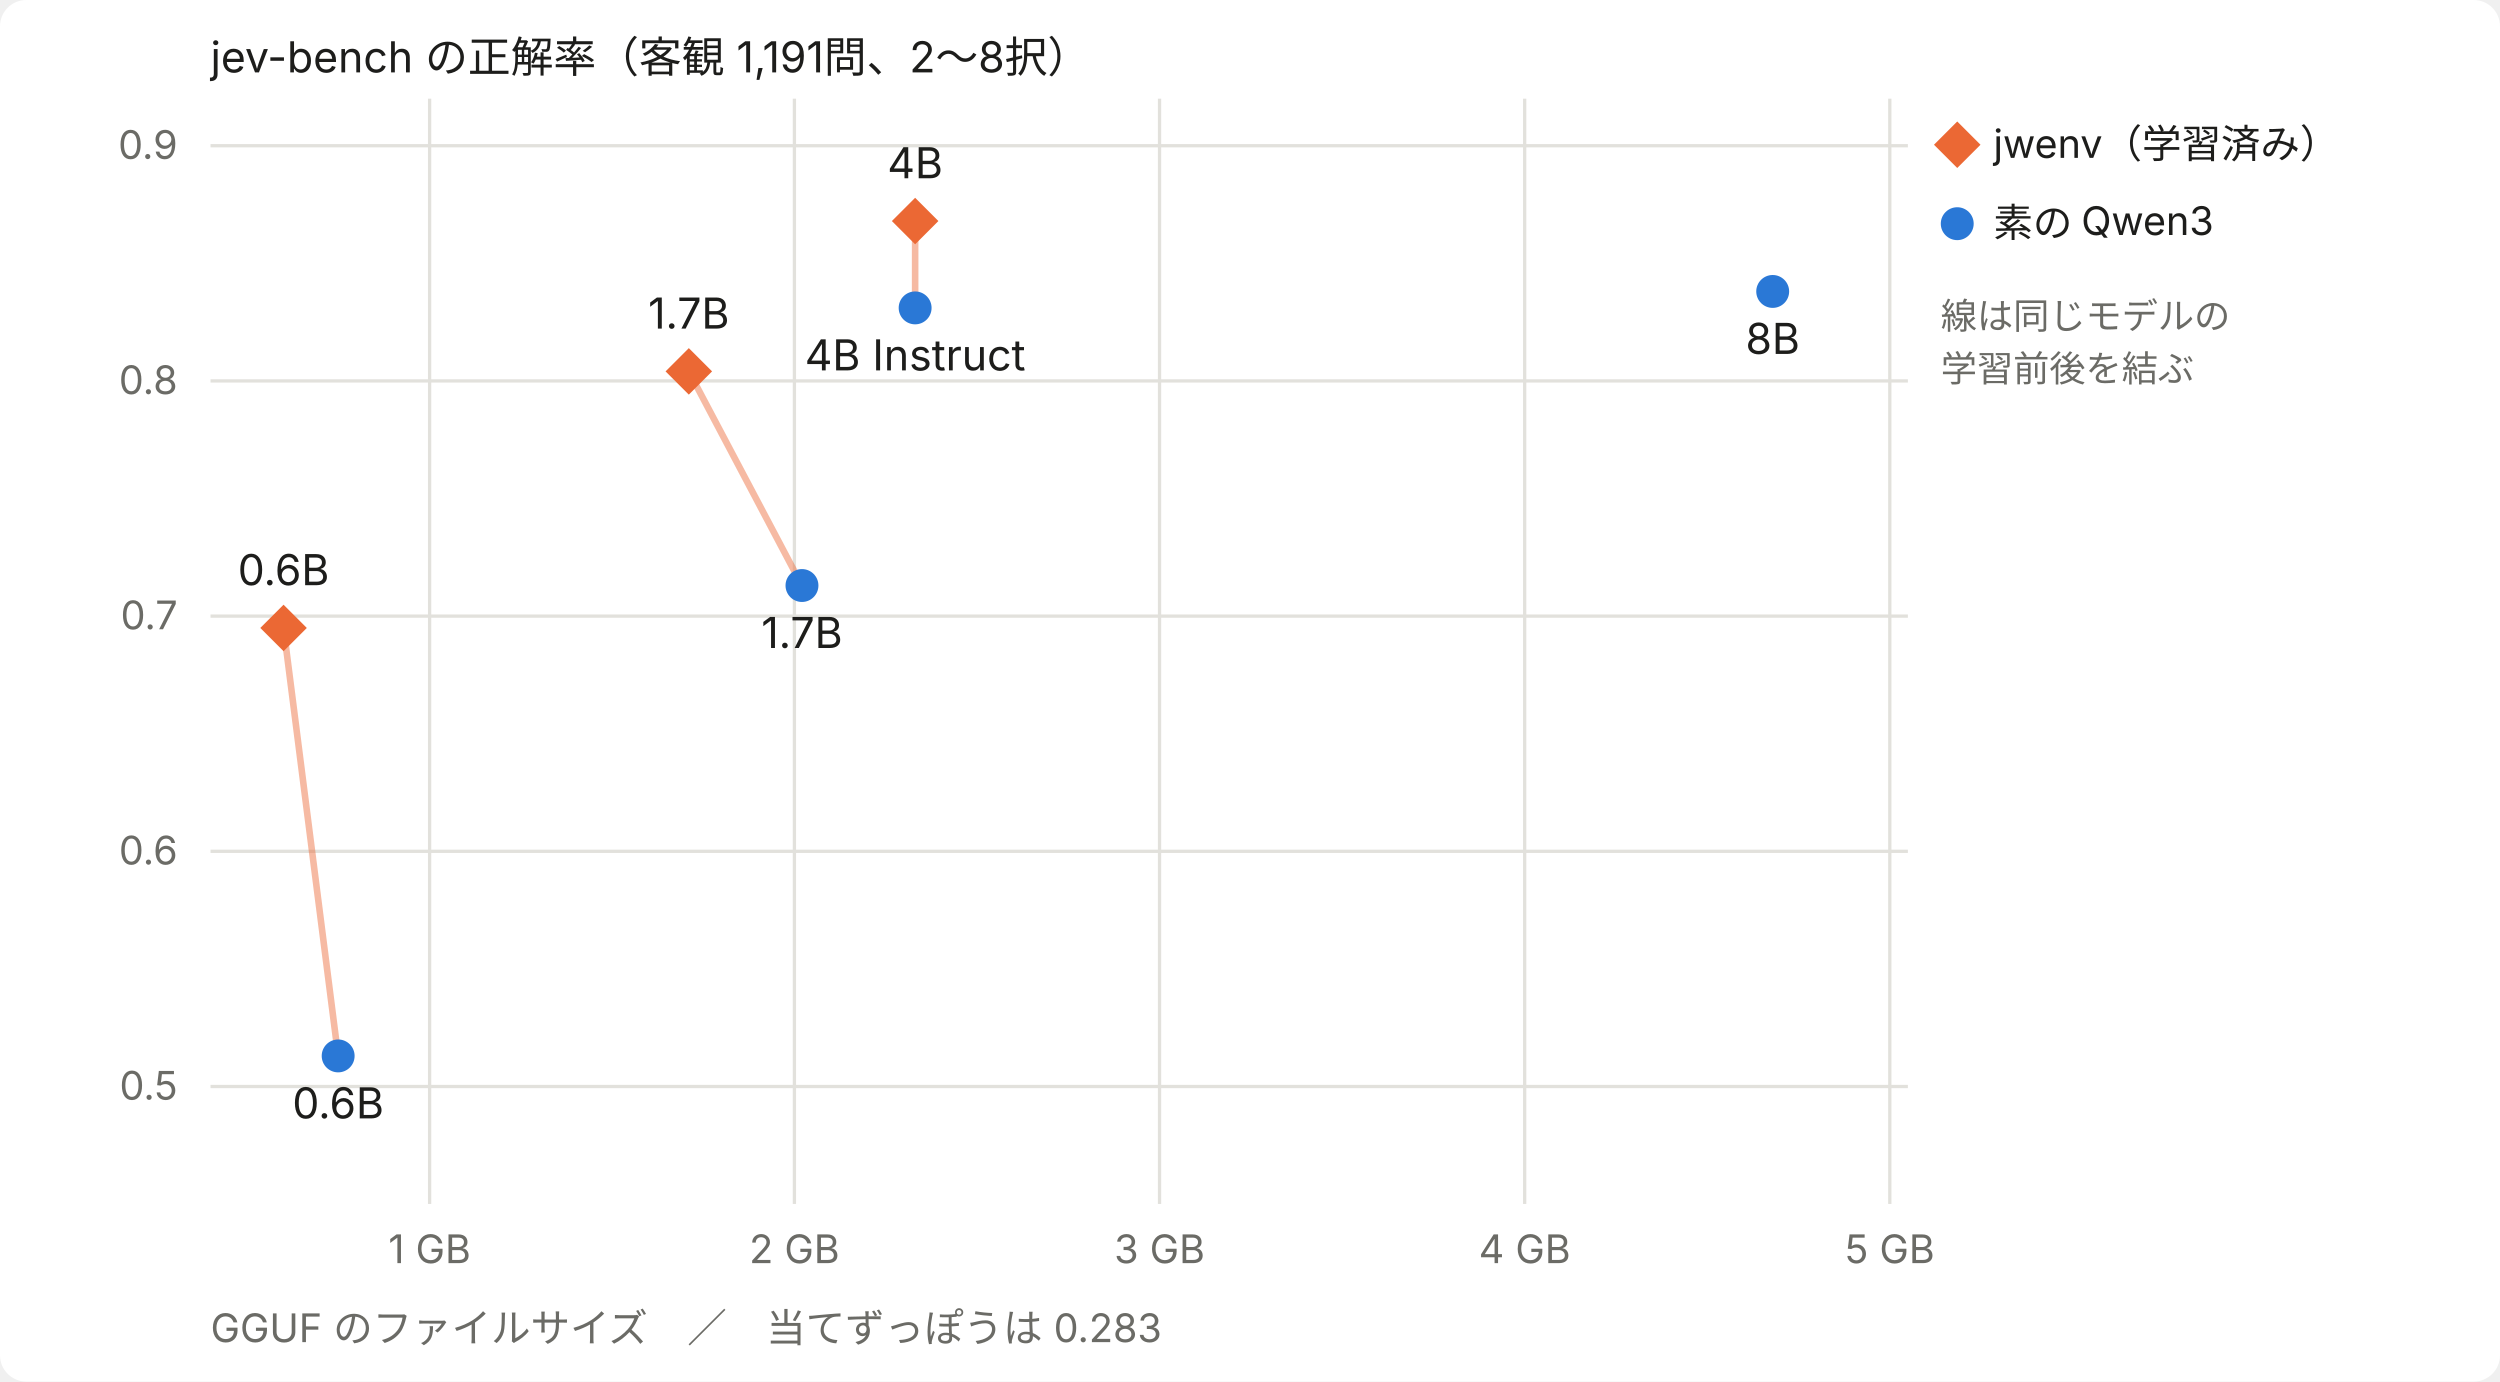
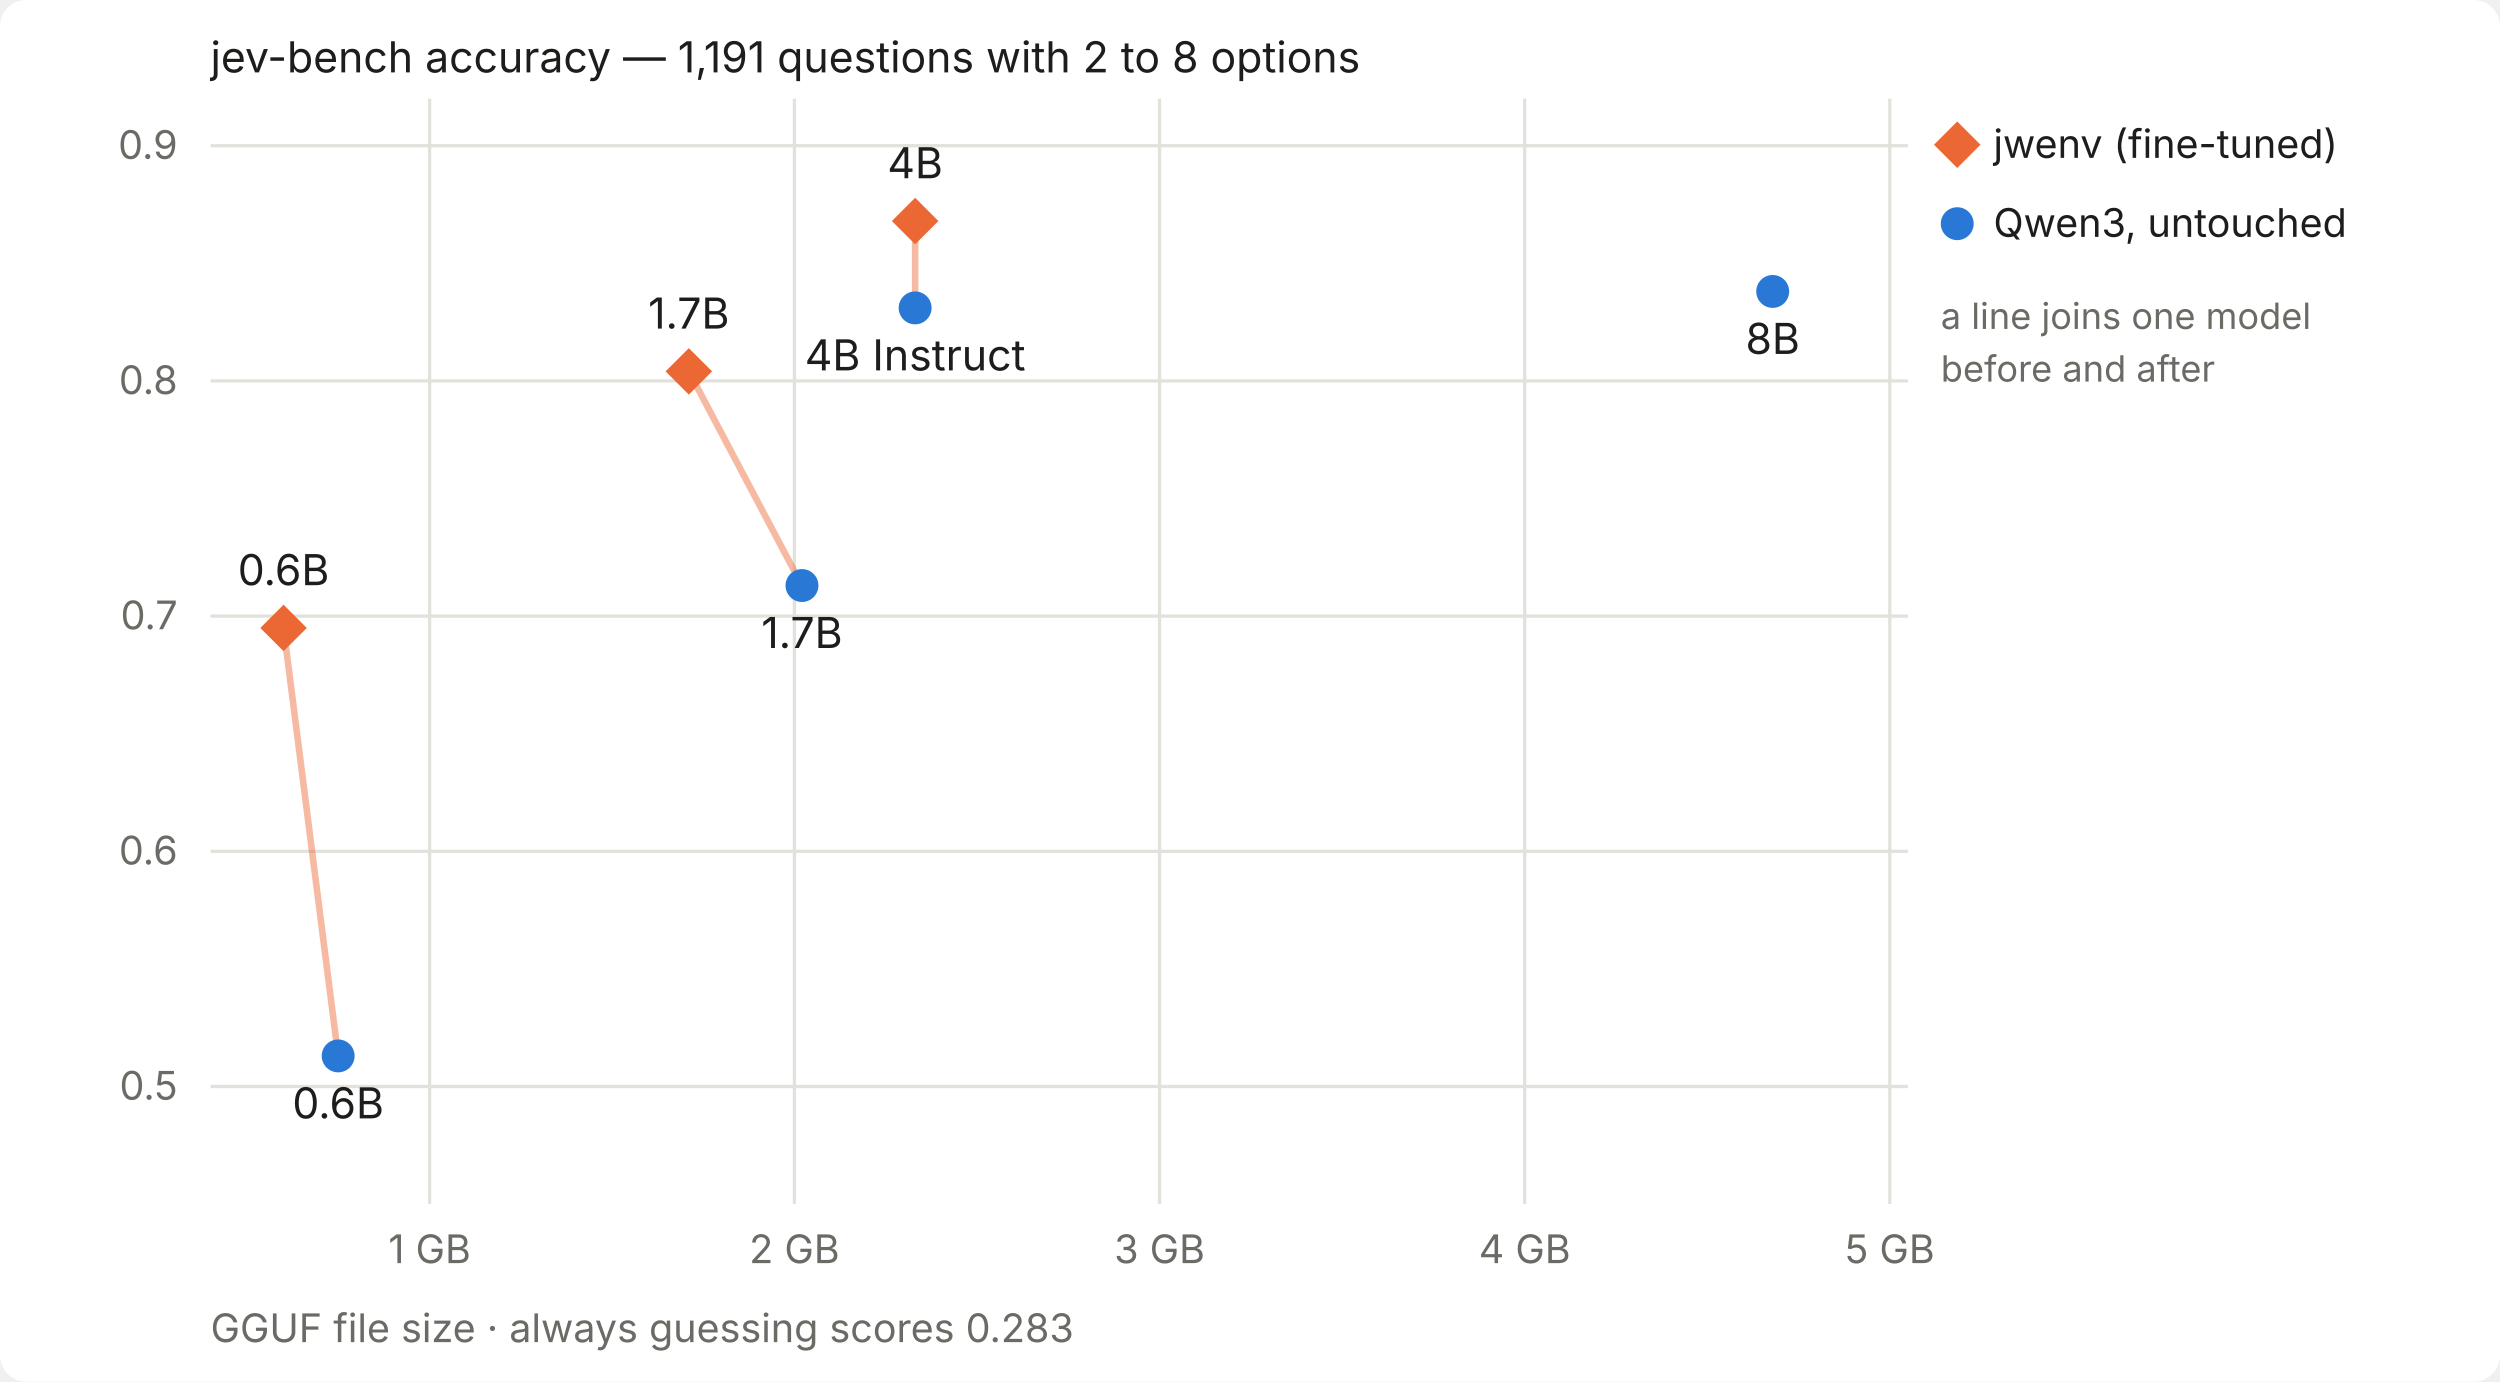
<svg xmlns="http://www.w3.org/2000/svg" viewBox="0 0 760 420" width="760" height="420" font-family="system-ui, -apple-system, Segoe UI, sans-serif">
  <style>
  .bg{fill:#ffffff}.fg{fill:#1d1d1b}.mut{fill:#6b6b66}.grid{stroke:#e2e1dc}
  .base{fill:#2a78d6}.tuned{fill:#eb6834}.link{stroke:#eb6834;stroke-opacity:.45}
  .chance{stroke:#9a9993}
  @media (prefers-color-scheme: dark){
    .bg{fill:#1f1f1d}.fg{fill:#ecebe6}.mut{fill:#9a9993}.grid{stroke:#34332f}
    .base{fill:#3987e5}.tuned{fill:#f07a4a}.link{stroke:#f07a4a;stroke-opacity:.5}
  }
</style>
  <rect class="bg" width="760" height="420" rx="8" />
  <line class="grid" x1="64" y1="330.3" x2="580" y2="330.3" />
  <text class="mut" x="54" y="334.3" font-size="12" text-anchor="end">0.5</text>
  <line class="grid" x1="64" y1="258.8" x2="580" y2="258.8" />
  <text class="mut" x="54" y="262.8" font-size="12" text-anchor="end">0.6</text>
  <line class="grid" x1="64" y1="187.3" x2="580" y2="187.3" />
  <text class="mut" x="54" y="191.3" font-size="12" text-anchor="end">0.7</text>
  <line class="grid" x1="64" y1="115.8" x2="580" y2="115.8" />
  <text class="mut" x="54" y="119.8" font-size="12" text-anchor="end">0.8</text>
  <line class="grid" x1="64" y1="44.3" x2="580" y2="44.3" />
  <text class="mut" x="54" y="48.3" font-size="12" text-anchor="end">0.9</text>
  <line class="grid" x1="130.6" y1="30" x2="130.6" y2="366" />
  <text class="mut" x="130.6" y="384" font-size="12" text-anchor="middle">1 GB</text>
  <line class="grid" x1="241.5" y1="30" x2="241.5" y2="366" />
  <text class="mut" x="241.5" y="384" font-size="12" text-anchor="middle">2 GB</text>
  <line class="grid" x1="352.5" y1="30" x2="352.5" y2="366" />
  <text class="mut" x="352.5" y="384" font-size="12" text-anchor="middle">3 GB</text>
  <line class="grid" x1="463.5" y1="30" x2="463.5" y2="366" />
  <text class="mut" x="463.5" y="384" font-size="12" text-anchor="middle">4 GB</text>
  <line class="grid" x1="574.5" y1="30" x2="574.5" y2="366" />
  <text class="mut" x="574.5" y="384" font-size="12" text-anchor="middle">5 GB</text>
-   <text class="mut" x="64" y="408" font-size="12">GGUF のファイルサイズ　／　当てずっぽうは 0.283</text>
+   <text class="mut" x="64" y="408" font-size="12">GGUF file size  ·  always guessing scores 0.283</text>
  <line class="link" x1="102.8" y1="321.0" x2="86.2" y2="190.9" stroke-width="2" />
  <line class="link" x1="243.8" y1="178.0" x2="209.4" y2="112.9" stroke-width="2" />
  <line class="link" x1="278.2" y1="93.6" x2="278.2" y2="67.2" stroke-width="2" />
  <rect class="tuned" x="81.2" y="185.9" width="10" height="10" transform="rotate(45 86.2 190.9)" />
  <text class="fg" x="86.2" y="177.9" font-size="13" text-anchor="middle">0.6B</text>
  <rect class="tuned" x="204.4" y="107.9" width="10" height="10" transform="rotate(45 209.4 112.9)" />
  <text class="fg" x="209.4" y="99.9" font-size="13" text-anchor="middle">1.7B</text>
  <rect class="tuned" x="273.2" y="62.2" width="10" height="10" transform="rotate(45 278.2 67.2)" />
  <text class="fg" x="278.2" y="54.2" font-size="13" text-anchor="middle">4B</text>
  <circle class="base" cx="102.8" cy="321.0" r="5" />
  <text class="fg" x="102.8" y="340.0" font-size="13" text-anchor="middle">0.6B</text>
  <circle class="base" cx="243.8" cy="178.0" r="5" />
  <text class="fg" x="243.8" y="197.0" font-size="13" text-anchor="middle">1.7B</text>
  <circle class="base" cx="278.2" cy="93.6" r="5" />
  <text class="fg" x="278.2" y="112.6" font-size="13" text-anchor="middle">4B Instruct</text>
  <circle class="base" cx="538.9" cy="88.6" r="5" />
  <text class="fg" x="538.9" y="107.6" font-size="13" text-anchor="middle">8B</text>
  <rect class="tuned" x="590" y="39" width="10" height="10" transform="rotate(45 595 44)" />
-   <text class="fg" x="606" y="48" font-size="12">jwenv（学習済み）</text>
+   <text class="fg" x="606" y="48" font-size="12">jwenv (fine-tuned)</text>
  <circle class="base" cx="595" cy="68" r="5" />
-   <text class="fg" x="606" y="72" font-size="12">素の Qwen3</text>
-   <text class="mut" x="590" y="100" font-size="11">線は同じモデルの</text>
-   <text class="mut" x="590" y="116" font-size="11">学習前後を結ぶ</text>
-   <text class="fg" x="64" y="22" font-size="13">jev-bench の正解率（客観 1,191問、2〜8択）</text>
+   <text class="fg" x="606" y="72" font-size="12">Qwen3, untouched</text>
+   <text class="mut" x="590" y="100" font-size="11">a line joins one model</text>
+   <text class="mut" x="590" y="116" font-size="11">before and after</text>
+   <text class="fg" x="64" y="22" font-size="13">jev-bench accuracy — 1,191 questions with 2 to 8 options</text>
</svg>
